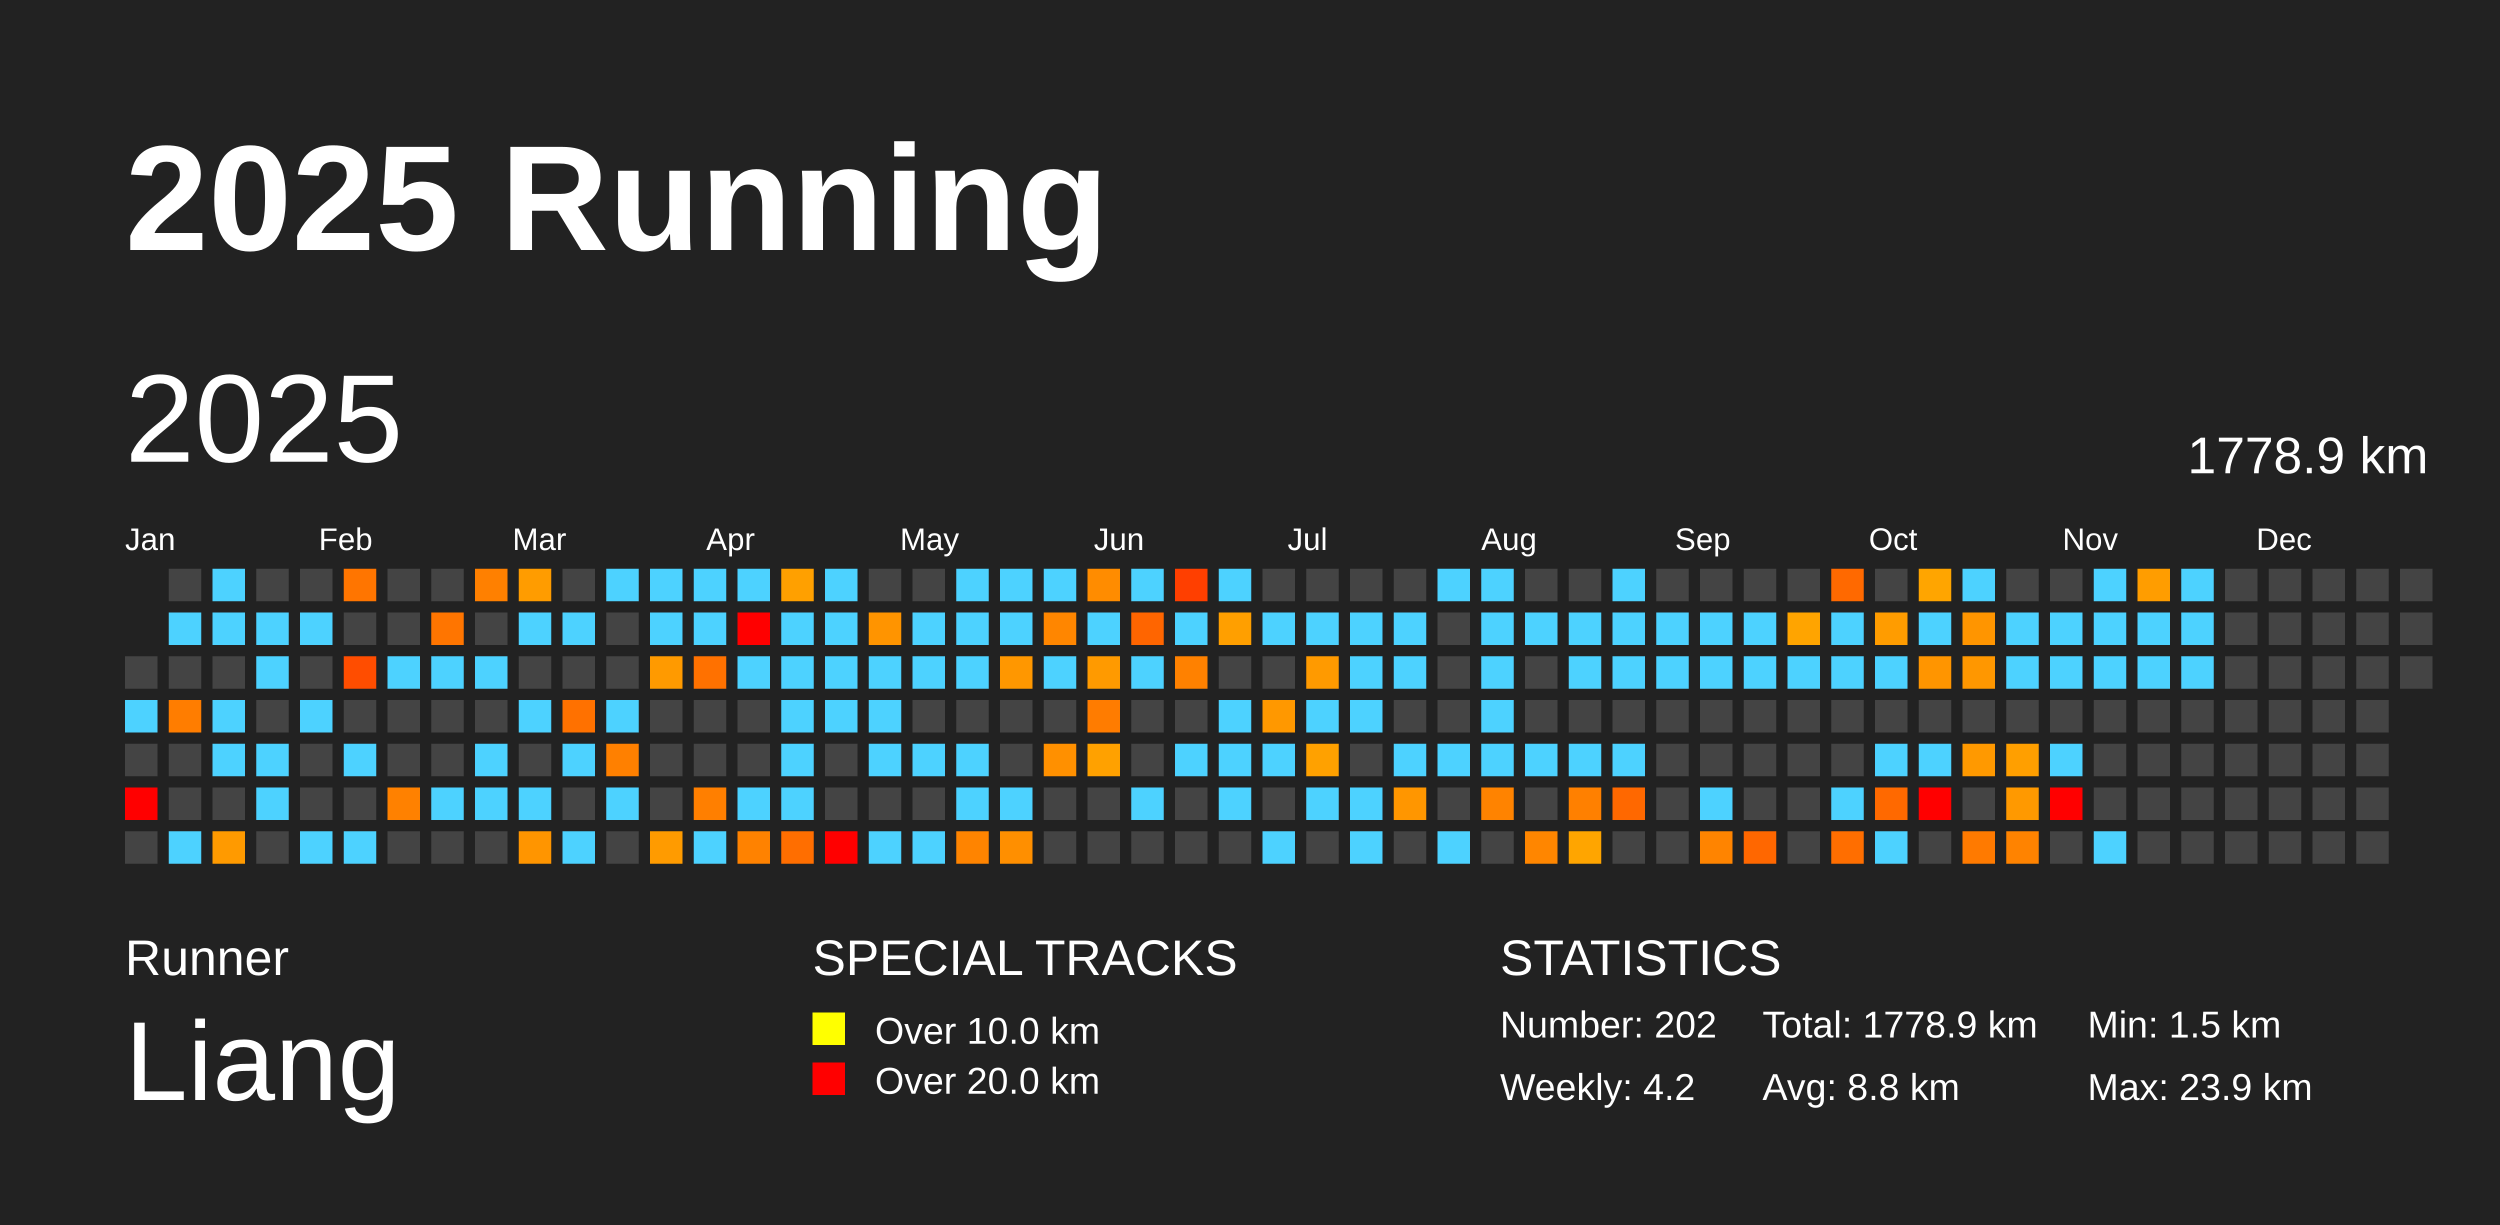
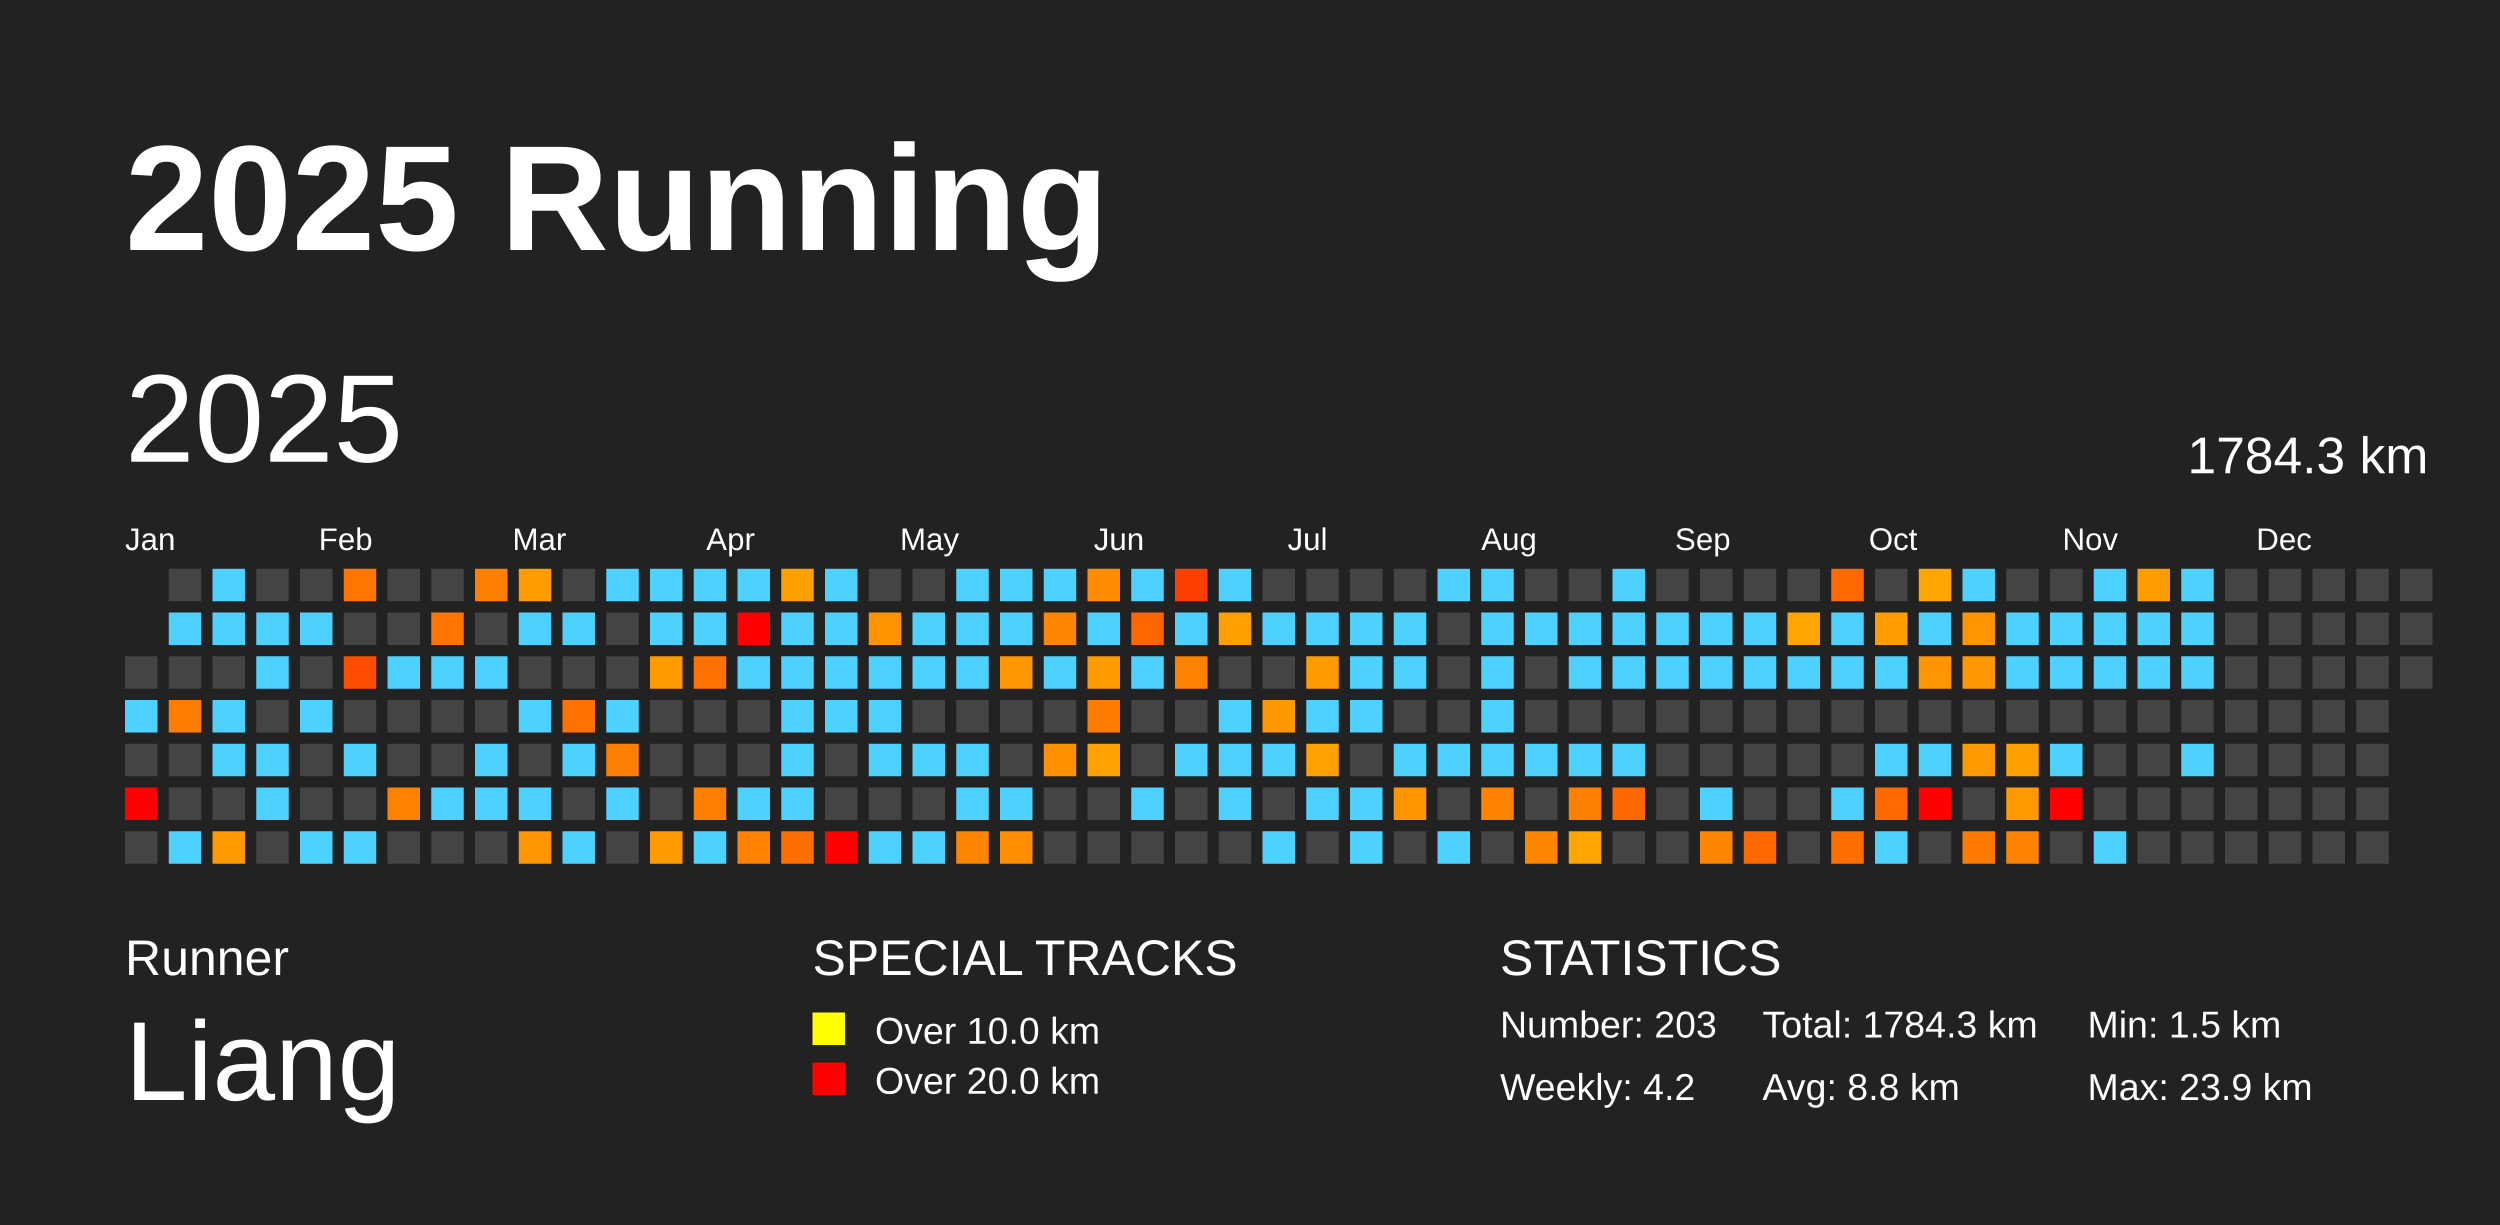
<svg xmlns="http://www.w3.org/2000/svg" baseProfile="full" height="98mm" version="1.1" viewBox="0,0,200,98" width="200mm">
  <defs />
  <rect fill="#222222" height="98" width="200" x="0" y="0" />
  <text fill="#FFFFFF" style="font-size:12px; font-family:Arial; font-weight:bold;" x="10" y="20">2025 Running</text>
  <text fill="#FFFFFF" style="font-size:4px; font-family:Arial" x="10" y="78">Runner</text>
  <text fill="#FFFFFF" style="font-size:9px; font-family:Arial" x="10" y="88">Liang</text>
  <text fill="#FFFFFF" style="font-size:4px; font-family:Arial" x="65" y="78">SPECIAL TRACKS</text>
  <rect fill="yellow" height="2.6" width="2.6" x="65" y="81" />
  <text fill="#FFFFFF" style="font-size:3px; font-family:Arial" x="70" y="83.5">Over 10.0 km</text>
  <rect fill="red" height="2.6" width="2.6" x="65" y="85" />
  <text fill="#FFFFFF" style="font-size:3px; font-family:Arial" x="70" y="87.5">Over 20.0 km</text>
  <text fill="#FFFFFF" style="font-size:4px; font-family:Arial" x="120" y="78">STATISTICS</text>
-   <text fill="#FFFFFF" style="font-size:3px; font-family:Arial" x="120" y="83">Number: 202</text>
+   <text fill="#FFFFFF" style="font-size:3px; font-family:Arial" x="120" y="83">Number: 203</text>
  <text fill="#FFFFFF" style="font-size:3px; font-family:Arial" x="120" y="88">Weekly: 4.2</text>
-   <text fill="#FFFFFF" style="font-size:3px; font-family:Arial" x="141" y="83">Total: 1778.9 km</text>
+   <text fill="#FFFFFF" style="font-size:3px; font-family:Arial" x="141" y="83">Total: 1784.3 km</text>
  <text fill="#FFFFFF" style="font-size:3px; font-family:Arial" x="141" y="88">Avg: 8.8 km</text>
  <text fill="#FFFFFF" style="font-size:3px; font-family:Arial" x="167" y="83">Min: 1.5 km</text>
  <text fill="#FFFFFF" style="font-size:3px; font-family:Arial" x="167" y="88">Max: 23.9 km</text>
  <text dominant-baseline="hanging" fill="#FFFFFF" style="font-size:10.0px; font-family:Arial;" x="10" y="30">2025</text>
-   <text dominant-baseline="hanging" fill="#FFFFFF" style="font-size:4.125px; font-family:Arial;" x="175" y="35">1778.9 km</text>
+   <text dominant-baseline="hanging" fill="#FFFFFF" style="font-size:4.125px; font-family:Arial;" x="175" y="35">1784.3 km</text>
  <text fill="#FFFFFF" style="font-size:2.5px; font-family:Arial" x="10.0" y="44">Jan</text>
  <text fill="#FFFFFF" style="font-size:2.5px; font-family:Arial" x="25.5" y="44">Feb</text>
  <text fill="#FFFFFF" style="font-size:2.5px; font-family:Arial" x="41.0" y="44">Mar</text>
  <text fill="#FFFFFF" style="font-size:2.5px; font-family:Arial" x="56.5" y="44">Apr</text>
  <text fill="#FFFFFF" style="font-size:2.5px; font-family:Arial" x="72.0" y="44">May</text>
  <text fill="#FFFFFF" style="font-size:2.5px; font-family:Arial" x="87.5" y="44">Jun</text>
  <text fill="#FFFFFF" style="font-size:2.5px; font-family:Arial" x="103.0" y="44">Jul</text>
  <text fill="#FFFFFF" style="font-size:2.5px; font-family:Arial" x="118.5" y="44">Aug</text>
  <text fill="#FFFFFF" style="font-size:2.5px; font-family:Arial" x="134.0" y="44">Sep</text>
  <text fill="#FFFFFF" style="font-size:2.5px; font-family:Arial" x="149.5" y="44">Oct</text>
  <text fill="#FFFFFF" style="font-size:2.5px; font-family:Arial" x="165.0" y="44">Nov</text>
  <text fill="#FFFFFF" style="font-size:2.5px; font-family:Arial" x="180.5" y="44">Dec</text>
  <rect fill="#444444" height="2.6" width="2.6" x="10.0" y="52.5" />
  <rect fill="#4dd2ff" height="2.6" width="2.6" x="10.0" y="56.0" />
  <rect fill="#444444" height="2.6" width="2.6" x="10.0" y="59.5" />
  <rect fill="red" height="2.6" width="2.6" x="10.0" y="63.0" />
  <rect fill="#444444" height="2.6" width="2.6" x="10.0" y="66.5" />
  <rect fill="#444444" height="2.6" width="2.6" x="13.5" y="45.5" />
  <rect fill="#4dd2ff" height="2.6" width="2.6" x="13.5" y="49.0" />
  <rect fill="#444444" height="2.6" width="2.6" x="13.5" y="52.5" />
  <rect fill="#ff7d00" height="2.6" width="2.6" x="13.5" y="56.0" />
  <rect fill="#444444" height="2.6" width="2.6" x="13.5" y="59.5" />
  <rect fill="#444444" height="2.6" width="2.6" x="13.5" y="63.0" />
  <rect fill="#4dd2ff" height="2.6" width="2.6" x="13.5" y="66.5" />
  <rect fill="#4dd2ff" height="2.6" width="2.6" x="17.0" y="45.5" />
  <rect fill="#4dd2ff" height="2.6" width="2.6" x="17.0" y="49.0" />
  <rect fill="#444444" height="2.6" width="2.6" x="17.0" y="52.5" />
  <rect fill="#4dd2ff" height="2.6" width="2.6" x="17.0" y="56.0" />
  <rect fill="#4dd2ff" height="2.6" width="2.6" x="17.0" y="59.5" />
  <rect fill="#444444" height="2.6" width="2.6" x="17.0" y="63.0" />
  <rect fill="#ff9a00" height="2.6" width="2.6" x="17.0" y="66.5" />
  <rect fill="#444444" height="2.6" width="2.6" x="20.5" y="45.5" />
  <rect fill="#4dd2ff" height="2.6" width="2.6" x="20.5" y="49.0" />
  <rect fill="#4dd2ff" height="2.6" width="2.6" x="20.5" y="52.5" />
  <rect fill="#444444" height="2.6" width="2.6" x="20.5" y="56.0" />
  <rect fill="#4dd2ff" height="2.6" width="2.6" x="20.5" y="59.5" />
  <rect fill="#4dd2ff" height="2.6" width="2.6" x="20.5" y="63.0" />
  <rect fill="#444444" height="2.6" width="2.6" x="20.5" y="66.5" />
  <rect fill="#444444" height="2.6" width="2.6" x="24.0" y="45.5" />
  <rect fill="#4dd2ff" height="2.6" width="2.6" x="24.0" y="49.0" />
  <rect fill="#444444" height="2.6" width="2.6" x="24.0" y="52.5" />
  <rect fill="#4dd2ff" height="2.6" width="2.6" x="24.0" y="56.0" />
  <rect fill="#444444" height="2.6" width="2.6" x="24.0" y="59.5" />
  <rect fill="#444444" height="2.6" width="2.6" x="24.0" y="63.0" />
  <rect fill="#4dd2ff" height="2.6" width="2.6" x="24.0" y="66.5" />
  <rect fill="#ff7500" height="2.6" width="2.6" x="27.5" y="45.5" />
  <rect fill="#444444" height="2.6" width="2.6" x="27.5" y="49.0" />
  <rect fill="#ff4d00" height="2.6" width="2.6" x="27.5" y="52.5" />
  <rect fill="#444444" height="2.6" width="2.6" x="27.5" y="56.0" />
  <rect fill="#4dd2ff" height="2.6" width="2.6" x="27.5" y="59.5" />
  <rect fill="#444444" height="2.6" width="2.6" x="27.5" y="63.0" />
  <rect fill="#4dd2ff" height="2.6" width="2.6" x="27.5" y="66.5" />
  <rect fill="#444444" height="2.6" width="2.6" x="31.0" y="45.5" />
  <rect fill="#444444" height="2.6" width="2.6" x="31.0" y="49.0" />
  <rect fill="#4dd2ff" height="2.6" width="2.6" x="31.0" y="52.5" />
  <rect fill="#444444" height="2.6" width="2.6" x="31.0" y="56.0" />
  <rect fill="#444444" height="2.6" width="2.6" x="31.0" y="59.5" />
  <rect fill="#ff8100" height="2.6" width="2.6" x="31.0" y="63.0" />
  <rect fill="#444444" height="2.6" width="2.6" x="31.0" y="66.5" />
  <rect fill="#444444" height="2.6" width="2.6" x="34.5" y="45.5" />
  <rect fill="#ff7500" height="2.6" width="2.6" x="34.5" y="49.0" />
  <rect fill="#4dd2ff" height="2.6" width="2.6" x="34.5" y="52.5" />
  <rect fill="#444444" height="2.6" width="2.6" x="34.5" y="56.0" />
  <rect fill="#444444" height="2.6" width="2.6" x="34.5" y="59.5" />
  <rect fill="#4dd2ff" height="2.6" width="2.6" x="34.5" y="63.0" />
  <rect fill="#444444" height="2.6" width="2.6" x="34.5" y="66.5" />
  <rect fill="#ff8000" height="2.6" width="2.6" x="38.0" y="45.5" />
  <rect fill="#444444" height="2.6" width="2.6" x="38.0" y="49.0" />
  <rect fill="#4dd2ff" height="2.6" width="2.6" x="38.0" y="52.5" />
  <rect fill="#444444" height="2.6" width="2.6" x="38.0" y="56.0" />
  <rect fill="#4dd2ff" height="2.6" width="2.6" x="38.0" y="59.5" />
  <rect fill="#4dd2ff" height="2.6" width="2.6" x="38.0" y="63.0" />
  <rect fill="#444444" height="2.6" width="2.6" x="38.0" y="66.5" />
  <rect fill="#ff9c00" height="2.6" width="2.6" x="41.5" y="45.5" />
  <rect fill="#4dd2ff" height="2.6" width="2.6" x="41.5" y="49.0" />
  <rect fill="#444444" height="2.6" width="2.6" x="41.5" y="52.5" />
  <rect fill="#4dd2ff" height="2.6" width="2.6" x="41.5" y="56.0" />
  <rect fill="#444444" height="2.6" width="2.6" x="41.5" y="59.5" />
  <rect fill="#4dd2ff" height="2.6" width="2.6" x="41.5" y="63.0" />
  <rect fill="#ff9500" height="2.6" width="2.6" x="41.5" y="66.5" />
  <rect fill="#444444" height="2.6" width="2.6" x="45.0" y="45.5" />
  <rect fill="#4dd2ff" height="2.6" width="2.6" x="45.0" y="49.0" />
  <rect fill="#444444" height="2.6" width="2.6" x="45.0" y="52.5" />
  <rect fill="#ff7100" height="2.6" width="2.6" x="45.0" y="56.0" />
  <rect fill="#4dd2ff" height="2.6" width="2.6" x="45.0" y="59.5" />
  <rect fill="#444444" height="2.6" width="2.6" x="45.0" y="63.0" />
  <rect fill="#4dd2ff" height="2.6" width="2.6" x="45.0" y="66.5" />
  <rect fill="#4dd2ff" height="2.6" width="2.6" x="48.5" y="45.5" />
  <rect fill="#444444" height="2.6" width="2.6" x="48.5" y="49.0" />
  <rect fill="#444444" height="2.6" width="2.6" x="48.5" y="52.5" />
  <rect fill="#4dd2ff" height="2.6" width="2.6" x="48.5" y="56.0" />
  <rect fill="#ff8000" height="2.6" width="2.6" x="48.5" y="59.5" />
  <rect fill="#4dd2ff" height="2.6" width="2.6" x="48.5" y="63.0" />
  <rect fill="#444444" height="2.6" width="2.6" x="48.5" y="66.5" />
  <rect fill="#4dd2ff" height="2.6" width="2.6" x="52.0" y="45.5" />
  <rect fill="#4dd2ff" height="2.6" width="2.6" x="52.0" y="49.0" />
  <rect fill="#ff9a00" height="2.6" width="2.6" x="52.0" y="52.5" />
  <rect fill="#444444" height="2.6" width="2.6" x="52.0" y="56.0" />
  <rect fill="#444444" height="2.6" width="2.6" x="52.0" y="59.5" />
  <rect fill="#444444" height="2.6" width="2.6" x="52.0" y="63.0" />
  <rect fill="#ff9b00" height="2.6" width="2.6" x="52.0" y="66.5" />
  <rect fill="#4dd2ff" height="2.6" width="2.6" x="55.5" y="45.5" />
  <rect fill="#4dd2ff" height="2.6" width="2.6" x="55.5" y="49.0" />
  <rect fill="#ff7100" height="2.6" width="2.6" x="55.5" y="52.5" />
  <rect fill="#444444" height="2.6" width="2.6" x="55.5" y="56.0" />
  <rect fill="#444444" height="2.6" width="2.6" x="55.5" y="59.5" />
  <rect fill="#ff7f00" height="2.6" width="2.6" x="55.5" y="63.0" />
  <rect fill="#4dd2ff" height="2.6" width="2.6" x="55.5" y="66.5" />
  <rect fill="#4dd2ff" height="2.6" width="2.6" x="59.0" y="45.5" />
  <rect fill="red" height="2.6" width="2.6" x="59.0" y="49.0" />
  <rect fill="#4dd2ff" height="2.6" width="2.6" x="59.0" y="52.5" />
  <rect fill="#444444" height="2.6" width="2.6" x="59.0" y="56.0" />
  <rect fill="#444444" height="2.6" width="2.6" x="59.0" y="59.5" />
  <rect fill="#4dd2ff" height="2.6" width="2.6" x="59.0" y="63.0" />
  <rect fill="#ff8200" height="2.6" width="2.6" x="59.0" y="66.5" />
  <rect fill="#ffa000" height="2.6" width="2.6" x="62.5" y="45.5" />
  <rect fill="#4dd2ff" height="2.6" width="2.6" x="62.5" y="49.0" />
  <rect fill="#4dd2ff" height="2.6" width="2.6" x="62.5" y="52.5" />
  <rect fill="#4dd2ff" height="2.6" width="2.6" x="62.5" y="56.0" />
  <rect fill="#4dd2ff" height="2.6" width="2.6" x="62.5" y="59.5" />
  <rect fill="#4dd2ff" height="2.6" width="2.6" x="62.5" y="63.0" />
  <rect fill="#ff6e00" height="2.6" width="2.6" x="62.5" y="66.5" />
  <rect fill="#4dd2ff" height="2.6" width="2.6" x="66.0" y="45.5" />
  <rect fill="#4dd2ff" height="2.6" width="2.6" x="66.0" y="49.0" />
  <rect fill="#4dd2ff" height="2.6" width="2.6" x="66.0" y="52.5" />
  <rect fill="#4dd2ff" height="2.6" width="2.6" x="66.0" y="56.0" />
  <rect fill="#444444" height="2.6" width="2.6" x="66.0" y="59.5" />
  <rect fill="#444444" height="2.6" width="2.6" x="66.0" y="63.0" />
  <rect fill="red" height="2.6" width="2.6" x="66.0" y="66.5" />
  <rect fill="#444444" height="2.6" width="2.6" x="69.5" y="45.5" />
  <rect fill="#ff9400" height="2.6" width="2.6" x="69.5" y="49.0" />
  <rect fill="#4dd2ff" height="2.6" width="2.6" x="69.5" y="52.5" />
  <rect fill="#4dd2ff" height="2.6" width="2.6" x="69.5" y="56.0" />
  <rect fill="#4dd2ff" height="2.6" width="2.6" x="69.5" y="59.5" />
  <rect fill="#444444" height="2.6" width="2.6" x="69.5" y="63.0" />
  <rect fill="#4dd2ff" height="2.6" width="2.6" x="69.5" y="66.5" />
  <rect fill="#444444" height="2.6" width="2.6" x="73.0" y="45.5" />
  <rect fill="#4dd2ff" height="2.6" width="2.6" x="73.0" y="49.0" />
  <rect fill="#4dd2ff" height="2.6" width="2.6" x="73.0" y="52.5" />
  <rect fill="#444444" height="2.6" width="2.6" x="73.0" y="56.0" />
  <rect fill="#4dd2ff" height="2.6" width="2.6" x="73.0" y="59.5" />
  <rect fill="#444444" height="2.6" width="2.6" x="73.0" y="63.0" />
  <rect fill="#4dd2ff" height="2.6" width="2.6" x="73.0" y="66.5" />
  <rect fill="#4dd2ff" height="2.6" width="2.6" x="76.5" y="45.5" />
  <rect fill="#4dd2ff" height="2.6" width="2.6" x="76.5" y="49.0" />
  <rect fill="#4dd2ff" height="2.6" width="2.6" x="76.5" y="52.5" />
  <rect fill="#444444" height="2.6" width="2.6" x="76.5" y="56.0" />
  <rect fill="#4dd2ff" height="2.6" width="2.6" x="76.5" y="59.5" />
  <rect fill="#4dd2ff" height="2.6" width="2.6" x="76.5" y="63.0" />
  <rect fill="#ff8400" height="2.6" width="2.6" x="76.5" y="66.5" />
  <rect fill="#4dd2ff" height="2.6" width="2.6" x="80.0" y="45.5" />
  <rect fill="#4dd2ff" height="2.6" width="2.6" x="80.0" y="49.0" />
  <rect fill="#ff9700" height="2.6" width="2.6" x="80.0" y="52.5" />
  <rect fill="#444444" height="2.6" width="2.6" x="80.0" y="56.0" />
  <rect fill="#444444" height="2.6" width="2.6" x="80.0" y="59.5" />
  <rect fill="#4dd2ff" height="2.6" width="2.6" x="80.0" y="63.0" />
  <rect fill="#ff8f00" height="2.6" width="2.6" x="80.0" y="66.5" />
  <rect fill="#4dd2ff" height="2.6" width="2.6" x="83.5" y="45.5" />
  <rect fill="#ff8600" height="2.6" width="2.6" x="83.5" y="49.0" />
  <rect fill="#4dd2ff" height="2.6" width="2.6" x="83.5" y="52.5" />
  <rect fill="#444444" height="2.6" width="2.6" x="83.5" y="56.0" />
  <rect fill="#ff9000" height="2.6" width="2.6" x="83.5" y="59.5" />
  <rect fill="#444444" height="2.6" width="2.6" x="83.5" y="63.0" />
  <rect fill="#444444" height="2.6" width="2.6" x="83.5" y="66.5" />
  <rect fill="#ff8c00" height="2.6" width="2.6" x="87.0" y="45.5" />
  <rect fill="#4dd2ff" height="2.6" width="2.6" x="87.0" y="49.0" />
  <rect fill="#ff9a00" height="2.6" width="2.6" x="87.0" y="52.5" />
  <rect fill="#ff7c00" height="2.6" width="2.6" x="87.0" y="56.0" />
  <rect fill="#ffa100" height="2.6" width="2.6" x="87.0" y="59.5" />
  <rect fill="#444444" height="2.6" width="2.6" x="87.0" y="63.0" />
  <rect fill="#444444" height="2.6" width="2.6" x="87.0" y="66.5" />
  <rect fill="#4dd2ff" height="2.6" width="2.6" x="90.5" y="45.5" />
  <rect fill="#ff6500" height="2.6" width="2.6" x="90.5" y="49.0" />
  <rect fill="#4dd2ff" height="2.6" width="2.6" x="90.5" y="52.5" />
  <rect fill="#444444" height="2.6" width="2.6" x="90.5" y="56.0" />
  <rect fill="#444444" height="2.6" width="2.6" x="90.5" y="59.5" />
  <rect fill="#4dd2ff" height="2.6" width="2.6" x="90.5" y="63.0" />
  <rect fill="#444444" height="2.6" width="2.6" x="90.5" y="66.5" />
  <rect fill="#ff3f00" height="2.6" width="2.6" x="94.0" y="45.5" />
  <rect fill="#4dd2ff" height="2.6" width="2.6" x="94.0" y="49.0" />
  <rect fill="#ff8100" height="2.6" width="2.6" x="94.0" y="52.5" />
  <rect fill="#444444" height="2.6" width="2.6" x="94.0" y="56.0" />
  <rect fill="#4dd2ff" height="2.6" width="2.6" x="94.0" y="59.5" />
  <rect fill="#444444" height="2.6" width="2.6" x="94.0" y="63.0" />
  <rect fill="#444444" height="2.6" width="2.6" x="94.0" y="66.5" />
  <rect fill="#4dd2ff" height="2.6" width="2.6" x="97.5" y="45.5" />
  <rect fill="#ff9f00" height="2.6" width="2.6" x="97.5" y="49.0" />
  <rect fill="#444444" height="2.6" width="2.6" x="97.5" y="52.5" />
  <rect fill="#4dd2ff" height="2.6" width="2.6" x="97.5" y="56.0" />
  <rect fill="#4dd2ff" height="2.6" width="2.6" x="97.5" y="59.5" />
  <rect fill="#4dd2ff" height="2.6" width="2.6" x="97.5" y="63.0" />
  <rect fill="#444444" height="2.6" width="2.6" x="97.5" y="66.5" />
  <rect fill="#444444" height="2.6" width="2.6" x="101.0" y="45.5" />
  <rect fill="#4dd2ff" height="2.6" width="2.6" x="101.0" y="49.0" />
  <rect fill="#444444" height="2.6" width="2.6" x="101.0" y="52.5" />
  <rect fill="#ff9800" height="2.6" width="2.6" x="101.0" y="56.0" />
  <rect fill="#4dd2ff" height="2.6" width="2.6" x="101.0" y="59.5" />
  <rect fill="#444444" height="2.6" width="2.6" x="101.0" y="63.0" />
  <rect fill="#4dd2ff" height="2.6" width="2.6" x="101.0" y="66.5" />
  <rect fill="#444444" height="2.6" width="2.6" x="104.5" y="45.5" />
  <rect fill="#4dd2ff" height="2.6" width="2.6" x="104.5" y="49.0" />
  <rect fill="#ff9a00" height="2.6" width="2.6" x="104.5" y="52.5" />
  <rect fill="#4dd2ff" height="2.6" width="2.6" x="104.5" y="56.0" />
  <rect fill="#ffa100" height="2.6" width="2.6" x="104.5" y="59.5" />
  <rect fill="#4dd2ff" height="2.6" width="2.6" x="104.5" y="63.0" />
  <rect fill="#444444" height="2.6" width="2.6" x="104.5" y="66.5" />
  <rect fill="#444444" height="2.6" width="2.6" x="108.0" y="45.5" />
  <rect fill="#4dd2ff" height="2.6" width="2.6" x="108.0" y="49.0" />
  <rect fill="#4dd2ff" height="2.6" width="2.6" x="108.0" y="52.5" />
  <rect fill="#4dd2ff" height="2.6" width="2.6" x="108.0" y="56.0" />
  <rect fill="#444444" height="2.6" width="2.6" x="108.0" y="59.5" />
  <rect fill="#4dd2ff" height="2.6" width="2.6" x="108.0" y="63.0" />
  <rect fill="#4dd2ff" height="2.6" width="2.6" x="108.0" y="66.5" />
  <rect fill="#444444" height="2.6" width="2.6" x="111.5" y="45.5" />
  <rect fill="#4dd2ff" height="2.6" width="2.6" x="111.5" y="49.0" />
  <rect fill="#4dd2ff" height="2.6" width="2.6" x="111.5" y="52.5" />
  <rect fill="#444444" height="2.6" width="2.6" x="111.5" y="56.0" />
  <rect fill="#4dd2ff" height="2.6" width="2.6" x="111.5" y="59.5" />
  <rect fill="#ff9600" height="2.6" width="2.6" x="111.5" y="63.0" />
  <rect fill="#444444" height="2.6" width="2.6" x="111.5" y="66.5" />
  <rect fill="#4dd2ff" height="2.6" width="2.6" x="115.0" y="45.5" />
  <rect fill="#444444" height="2.6" width="2.6" x="115.0" y="49.0" />
  <rect fill="#444444" height="2.6" width="2.6" x="115.0" y="52.5" />
  <rect fill="#444444" height="2.6" width="2.6" x="115.0" y="56.0" />
  <rect fill="#4dd2ff" height="2.6" width="2.6" x="115.0" y="59.5" />
  <rect fill="#444444" height="2.6" width="2.6" x="115.0" y="63.0" />
  <rect fill="#4dd2ff" height="2.6" width="2.6" x="115.0" y="66.5" />
  <rect fill="#4dd2ff" height="2.6" width="2.6" x="118.5" y="45.5" />
  <rect fill="#4dd2ff" height="2.6" width="2.6" x="118.5" y="49.0" />
  <rect fill="#4dd2ff" height="2.6" width="2.6" x="118.5" y="52.5" />
  <rect fill="#4dd2ff" height="2.6" width="2.6" x="118.5" y="56.0" />
  <rect fill="#4dd2ff" height="2.6" width="2.6" x="118.5" y="59.5" />
  <rect fill="#ff8300" height="2.6" width="2.6" x="118.5" y="63.0" />
  <rect fill="#444444" height="2.6" width="2.6" x="118.5" y="66.5" />
  <rect fill="#444444" height="2.6" width="2.6" x="122.0" y="45.5" />
  <rect fill="#4dd2ff" height="2.6" width="2.6" x="122.0" y="49.0" />
  <rect fill="#444444" height="2.6" width="2.6" x="122.0" y="52.5" />
  <rect fill="#444444" height="2.6" width="2.6" x="122.0" y="56.0" />
  <rect fill="#4dd2ff" height="2.6" width="2.6" x="122.0" y="59.5" />
  <rect fill="#444444" height="2.6" width="2.6" x="122.0" y="63.0" />
  <rect fill="#ff8600" height="2.6" width="2.6" x="122.0" y="66.5" />
  <rect fill="#444444" height="2.6" width="2.6" x="125.5" y="45.5" />
  <rect fill="#4dd2ff" height="2.6" width="2.6" x="125.5" y="49.0" />
  <rect fill="#4dd2ff" height="2.6" width="2.6" x="125.5" y="52.5" />
  <rect fill="#444444" height="2.6" width="2.6" x="125.5" y="56.0" />
  <rect fill="#4dd2ff" height="2.6" width="2.6" x="125.5" y="59.5" />
  <rect fill="#ff8000" height="2.6" width="2.6" x="125.5" y="63.0" />
  <rect fill="#ffa500" height="2.6" width="2.6" x="125.5" y="66.5" />
  <rect fill="#4dd2ff" height="2.6" width="2.6" x="129.0" y="45.5" />
  <rect fill="#4dd2ff" height="2.6" width="2.6" x="129.0" y="49.0" />
  <rect fill="#4dd2ff" height="2.6" width="2.6" x="129.0" y="52.5" />
  <rect fill="#444444" height="2.6" width="2.6" x="129.0" y="56.0" />
  <rect fill="#4dd2ff" height="2.6" width="2.6" x="129.0" y="59.5" />
  <rect fill="#ff6800" height="2.6" width="2.6" x="129.0" y="63.0" />
  <rect fill="#444444" height="2.6" width="2.6" x="129.0" y="66.5" />
  <rect fill="#444444" height="2.6" width="2.6" x="132.5" y="45.5" />
  <rect fill="#4dd2ff" height="2.6" width="2.6" x="132.5" y="49.0" />
  <rect fill="#4dd2ff" height="2.6" width="2.6" x="132.5" y="52.5" />
  <rect fill="#444444" height="2.6" width="2.6" x="132.5" y="56.0" />
  <rect fill="#444444" height="2.6" width="2.6" x="132.5" y="59.5" />
  <rect fill="#444444" height="2.6" width="2.6" x="132.5" y="63.0" />
  <rect fill="#444444" height="2.6" width="2.6" x="132.5" y="66.5" />
  <rect fill="#444444" height="2.6" width="2.6" x="136.0" y="45.5" />
  <rect fill="#4dd2ff" height="2.6" width="2.6" x="136.0" y="49.0" />
  <rect fill="#4dd2ff" height="2.6" width="2.6" x="136.0" y="52.5" />
  <rect fill="#444444" height="2.6" width="2.6" x="136.0" y="56.0" />
  <rect fill="#444444" height="2.6" width="2.6" x="136.0" y="59.5" />
  <rect fill="#4dd2ff" height="2.6" width="2.6" x="136.0" y="63.0" />
  <rect fill="#ff8400" height="2.6" width="2.6" x="136.0" y="66.5" />
  <rect fill="#444444" height="2.6" width="2.6" x="139.5" y="45.5" />
  <rect fill="#4dd2ff" height="2.6" width="2.6" x="139.5" y="49.0" />
  <rect fill="#4dd2ff" height="2.6" width="2.6" x="139.5" y="52.5" />
  <rect fill="#444444" height="2.6" width="2.6" x="139.5" y="56.0" />
  <rect fill="#444444" height="2.6" width="2.6" x="139.5" y="59.5" />
  <rect fill="#444444" height="2.6" width="2.6" x="139.5" y="63.0" />
  <rect fill="#ff6700" height="2.6" width="2.6" x="139.5" y="66.5" />
  <rect fill="#444444" height="2.6" width="2.6" x="143.0" y="45.5" />
  <rect fill="#ffa400" height="2.6" width="2.6" x="143.0" y="49.0" />
  <rect fill="#4dd2ff" height="2.6" width="2.6" x="143.0" y="52.5" />
  <rect fill="#444444" height="2.6" width="2.6" x="143.0" y="56.0" />
  <rect fill="#444444" height="2.6" width="2.6" x="143.0" y="59.5" />
  <rect fill="#444444" height="2.6" width="2.6" x="143.0" y="63.0" />
  <rect fill="#444444" height="2.6" width="2.6" x="143.0" y="66.5" />
  <rect fill="#ff6900" height="2.6" width="2.6" x="146.5" y="45.5" />
  <rect fill="#4dd2ff" height="2.6" width="2.6" x="146.5" y="49.0" />
  <rect fill="#4dd2ff" height="2.6" width="2.6" x="146.5" y="52.5" />
  <rect fill="#444444" height="2.6" width="2.6" x="146.5" y="56.0" />
  <rect fill="#444444" height="2.6" width="2.6" x="146.5" y="59.5" />
  <rect fill="#4dd2ff" height="2.6" width="2.6" x="146.5" y="63.0" />
  <rect fill="#ff6e00" height="2.6" width="2.6" x="146.5" y="66.5" />
  <rect fill="#444444" height="2.6" width="2.6" x="150.0" y="45.5" />
  <rect fill="#ff9c00" height="2.6" width="2.6" x="150.0" y="49.0" />
  <rect fill="#4dd2ff" height="2.6" width="2.6" x="150.0" y="52.5" />
  <rect fill="#444444" height="2.6" width="2.6" x="150.0" y="56.0" />
  <rect fill="#4dd2ff" height="2.6" width="2.6" x="150.0" y="59.5" />
  <rect fill="#ff6900" height="2.6" width="2.6" x="150.0" y="63.0" />
  <rect fill="#4dd2ff" height="2.6" width="2.6" x="150.0" y="66.5" />
  <rect fill="#ffa500" height="2.6" width="2.6" x="153.5" y="45.5" />
  <rect fill="#4dd2ff" height="2.6" width="2.6" x="153.5" y="49.0" />
  <rect fill="#ff9500" height="2.6" width="2.6" x="153.5" y="52.5" />
  <rect fill="#444444" height="2.6" width="2.6" x="153.5" y="56.0" />
  <rect fill="#4dd2ff" height="2.6" width="2.6" x="153.5" y="59.5" />
  <rect fill="red" height="2.6" width="2.6" x="153.5" y="63.0" />
  <rect fill="#444444" height="2.6" width="2.6" x="153.5" y="66.5" />
  <rect fill="#4dd2ff" height="2.6" width="2.6" x="157.0" y="45.5" />
  <rect fill="#ff9500" height="2.6" width="2.6" x="157.0" y="49.0" />
  <rect fill="#ff9700" height="2.6" width="2.6" x="157.0" y="52.5" />
  <rect fill="#444444" height="2.6" width="2.6" x="157.0" y="56.0" />
  <rect fill="#ff9900" height="2.6" width="2.6" x="157.0" y="59.5" />
  <rect fill="#444444" height="2.6" width="2.6" x="157.0" y="63.0" />
  <rect fill="#ff7a00" height="2.6" width="2.6" x="157.0" y="66.5" />
  <rect fill="#444444" height="2.6" width="2.6" x="160.5" y="45.5" />
  <rect fill="#4dd2ff" height="2.6" width="2.6" x="160.5" y="49.0" />
  <rect fill="#4dd2ff" height="2.6" width="2.6" x="160.5" y="52.5" />
  <rect fill="#444444" height="2.6" width="2.6" x="160.5" y="56.0" />
  <rect fill="#ff9f00" height="2.6" width="2.6" x="160.5" y="59.5" />
  <rect fill="#ff9900" height="2.6" width="2.6" x="160.5" y="63.0" />
  <rect fill="#ff8300" height="2.6" width="2.6" x="160.5" y="66.5" />
  <rect fill="#444444" height="2.6" width="2.6" x="164.0" y="45.5" />
  <rect fill="#4dd2ff" height="2.6" width="2.6" x="164.0" y="49.0" />
  <rect fill="#4dd2ff" height="2.6" width="2.6" x="164.0" y="52.5" />
  <rect fill="#444444" height="2.6" width="2.6" x="164.0" y="56.0" />
  <rect fill="#4dd2ff" height="2.6" width="2.6" x="164.0" y="59.5" />
  <rect fill="red" height="2.6" width="2.6" x="164.0" y="63.0" />
  <rect fill="#444444" height="2.6" width="2.6" x="164.0" y="66.5" />
  <rect fill="#4dd2ff" height="2.6" width="2.6" x="167.5" y="45.5" />
  <rect fill="#4dd2ff" height="2.6" width="2.6" x="167.5" y="49.0" />
  <rect fill="#4dd2ff" height="2.6" width="2.6" x="167.5" y="52.5" />
  <rect fill="#444444" height="2.6" width="2.6" x="167.5" y="56.0" />
  <rect fill="#444444" height="2.6" width="2.6" x="167.5" y="59.5" />
  <rect fill="#444444" height="2.6" width="2.6" x="167.5" y="63.0" />
  <rect fill="#4dd2ff" height="2.6" width="2.6" x="167.5" y="66.5" />
  <rect fill="#ff9d00" height="2.6" width="2.6" x="171.0" y="45.5" />
  <rect fill="#4dd2ff" height="2.6" width="2.6" x="171.0" y="49.0" />
  <rect fill="#4dd2ff" height="2.6" width="2.6" x="171.0" y="52.5" />
  <rect fill="#444444" height="2.6" width="2.6" x="171.0" y="56.0" />
  <rect fill="#444444" height="2.6" width="2.6" x="171.0" y="59.5" />
  <rect fill="#444444" height="2.6" width="2.6" x="171.0" y="63.0" />
  <rect fill="#444444" height="2.6" width="2.6" x="171.0" y="66.5" />
  <rect fill="#4dd2ff" height="2.6" width="2.6" x="174.5" y="45.5" />
  <rect fill="#4dd2ff" height="2.6" width="2.6" x="174.5" y="49.0" />
  <rect fill="#4dd2ff" height="2.6" width="2.6" x="174.5" y="52.5" />
  <rect fill="#444444" height="2.6" width="2.6" x="174.5" y="56.0" />
-   <rect fill="#444444" height="2.6" width="2.6" x="174.5" y="59.5" />
+   <rect fill="#4dd2ff" height="2.6" width="2.6" x="174.5" y="59.5" />
  <rect fill="#444444" height="2.6" width="2.6" x="174.5" y="63.0" />
  <rect fill="#444444" height="2.6" width="2.6" x="174.5" y="66.5" />
  <rect fill="#444444" height="2.6" width="2.6" x="178.0" y="45.5" />
  <rect fill="#444444" height="2.6" width="2.6" x="178.0" y="49.0" />
  <rect fill="#444444" height="2.6" width="2.6" x="178.0" y="52.5" />
  <rect fill="#444444" height="2.6" width="2.6" x="178.0" y="56.0" />
  <rect fill="#444444" height="2.6" width="2.6" x="178.0" y="59.5" />
  <rect fill="#444444" height="2.6" width="2.6" x="178.0" y="63.0" />
  <rect fill="#444444" height="2.6" width="2.6" x="178.0" y="66.5" />
  <rect fill="#444444" height="2.6" width="2.6" x="181.5" y="45.5" />
  <rect fill="#444444" height="2.6" width="2.6" x="181.5" y="49.0" />
  <rect fill="#444444" height="2.6" width="2.6" x="181.5" y="52.5" />
  <rect fill="#444444" height="2.6" width="2.6" x="181.5" y="56.0" />
  <rect fill="#444444" height="2.6" width="2.6" x="181.5" y="59.5" />
  <rect fill="#444444" height="2.6" width="2.6" x="181.5" y="63.0" />
  <rect fill="#444444" height="2.6" width="2.6" x="181.5" y="66.5" />
  <rect fill="#444444" height="2.6" width="2.6" x="185.0" y="45.5" />
  <rect fill="#444444" height="2.6" width="2.6" x="185.0" y="49.0" />
  <rect fill="#444444" height="2.6" width="2.6" x="185.0" y="52.5" />
  <rect fill="#444444" height="2.6" width="2.6" x="185.0" y="56.0" />
  <rect fill="#444444" height="2.6" width="2.6" x="185.0" y="59.5" />
  <rect fill="#444444" height="2.6" width="2.6" x="185.0" y="63.0" />
  <rect fill="#444444" height="2.6" width="2.6" x="185.0" y="66.5" />
  <rect fill="#444444" height="2.6" width="2.6" x="188.5" y="45.5" />
  <rect fill="#444444" height="2.6" width="2.6" x="188.5" y="49.0" />
  <rect fill="#444444" height="2.6" width="2.6" x="188.5" y="52.5" />
  <rect fill="#444444" height="2.6" width="2.6" x="188.5" y="56.0" />
  <rect fill="#444444" height="2.6" width="2.6" x="188.5" y="59.5" />
  <rect fill="#444444" height="2.6" width="2.6" x="188.5" y="63.0" />
  <rect fill="#444444" height="2.6" width="2.6" x="188.5" y="66.5" />
  <rect fill="#444444" height="2.6" width="2.6" x="192.0" y="45.5" />
  <rect fill="#444444" height="2.6" width="2.6" x="192.0" y="49.0" />
  <rect fill="#444444" height="2.6" width="2.6" x="192.0" y="52.5" />
</svg>
